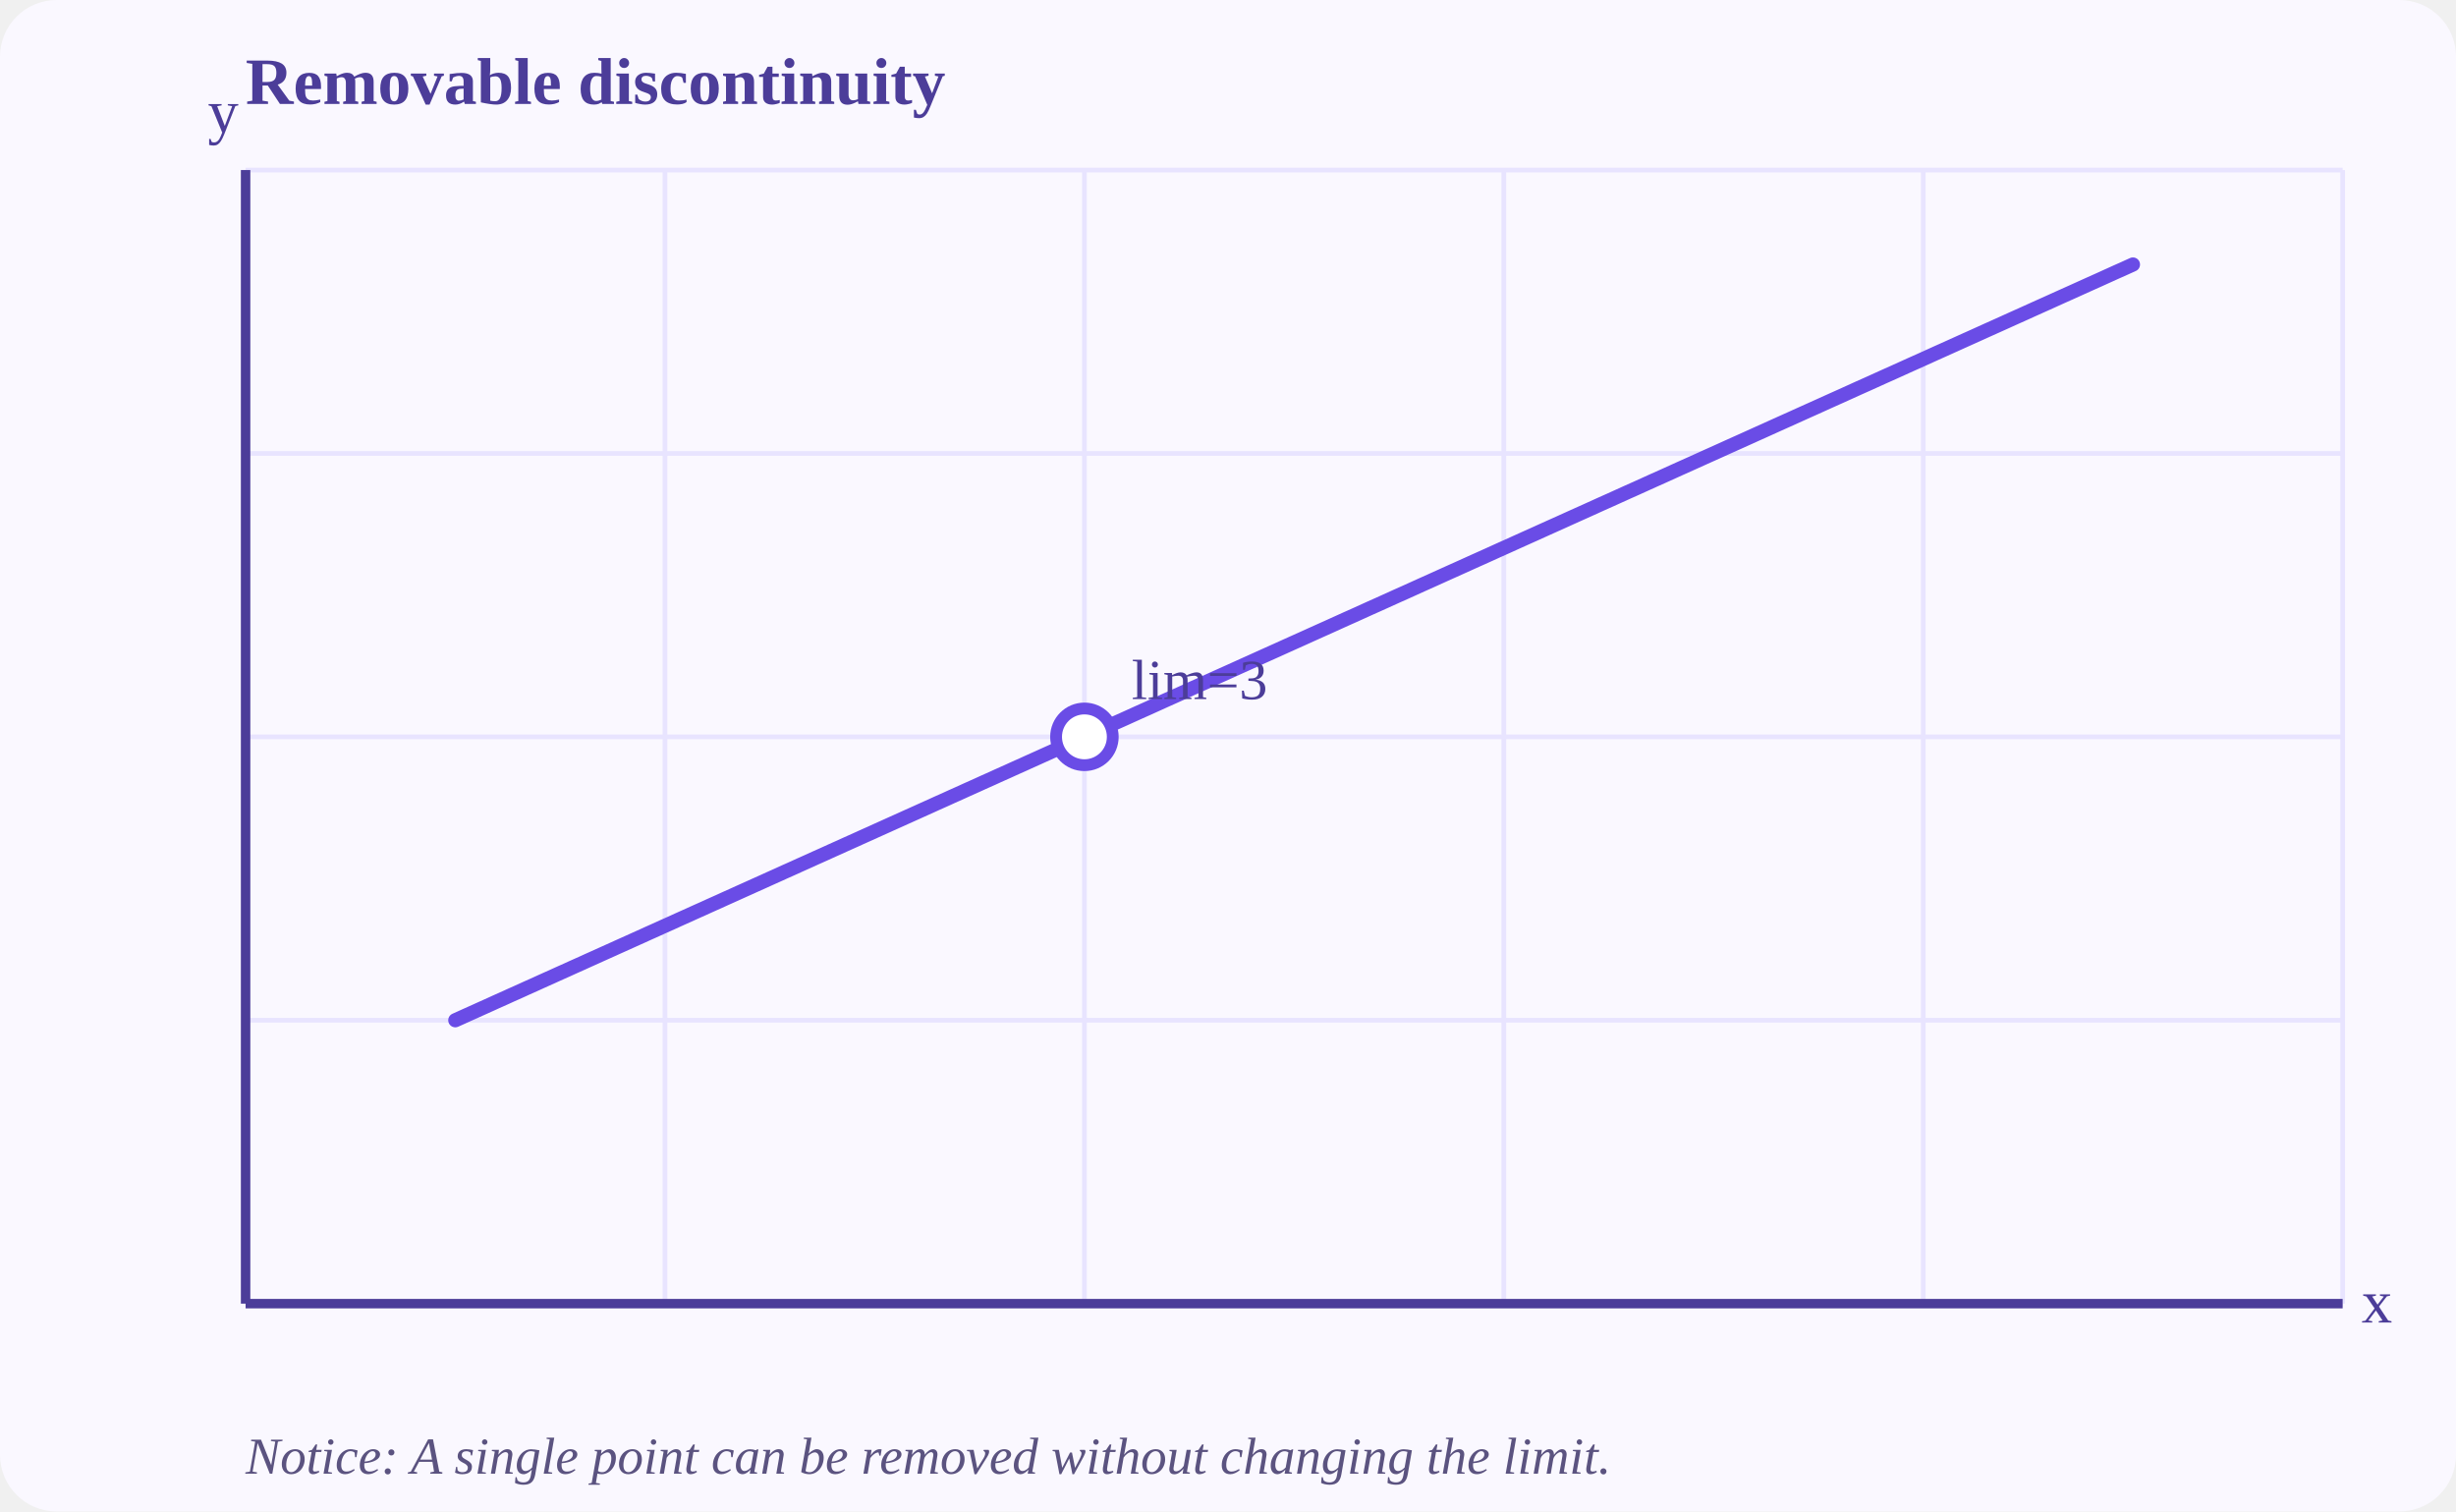
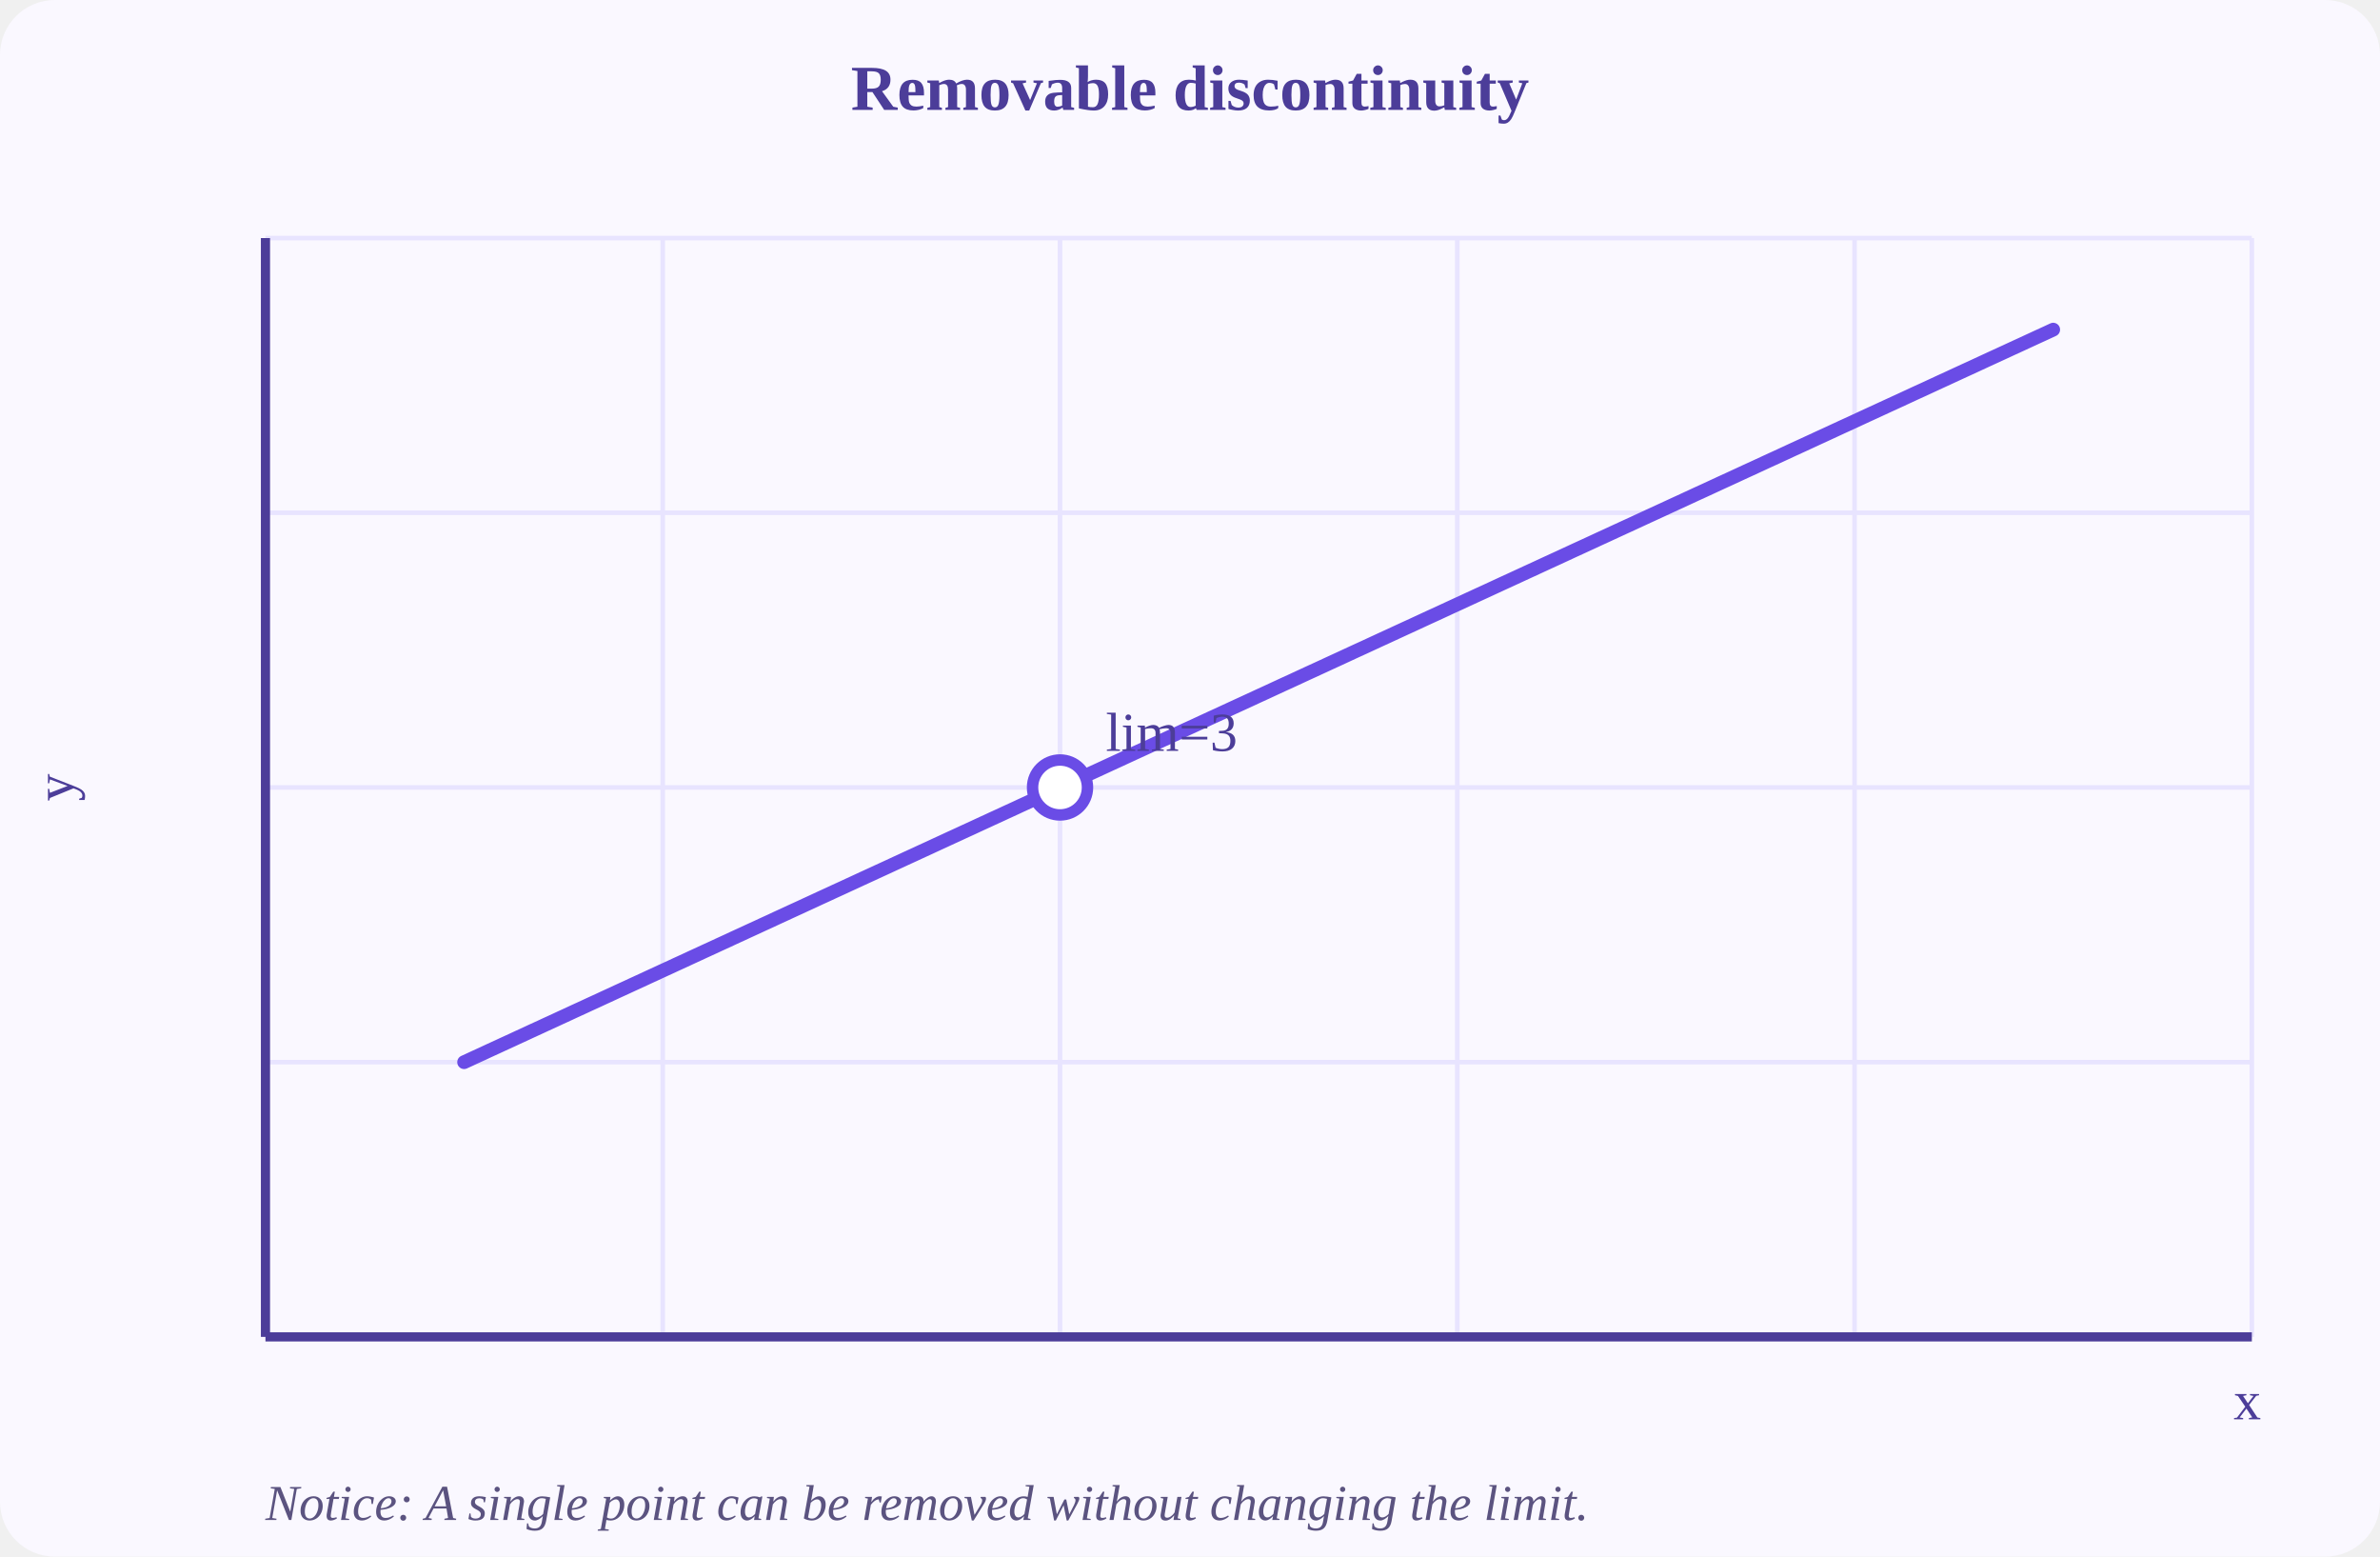
- <svg xmlns="http://www.w3.org/2000/svg" viewBox="0 0 520 320" role="img" aria-label="Removable discontinuity" class="ap-graph-svg">
-   <rect width="520" height="320" fill="#faf8ff" rx="12" />
-   <line x1="52.0" y1="36" x2="52.0" y2="276" stroke="#e8e4ff" stroke-width="1" />
-   <line x1="140.8" y1="36" x2="140.8" y2="276" stroke="#e8e4ff" stroke-width="1" />
-   <line x1="229.6" y1="36" x2="229.6" y2="276" stroke="#e8e4ff" stroke-width="1" />
-   <line x1="318.4" y1="36" x2="318.4" y2="276" stroke="#e8e4ff" stroke-width="1" />
-   <line x1="407.2" y1="36" x2="407.2" y2="276" stroke="#e8e4ff" stroke-width="1" />
-   <line x1="496.0" y1="36" x2="496.0" y2="276" stroke="#e8e4ff" stroke-width="1" />
-   <line x1="52" y1="36.0" x2="496" y2="36.0" stroke="#e8e4ff" stroke-width="1" />
-   <line x1="52" y1="96.0" x2="496" y2="96.0" stroke="#e8e4ff" stroke-width="1" />
-   <line x1="52" y1="156.0" x2="496" y2="156.0" stroke="#e8e4ff" stroke-width="1" />
-   <line x1="52" y1="216.0" x2="496" y2="216.0" stroke="#e8e4ff" stroke-width="1" />
-   <line x1="52" y1="276.0" x2="496" y2="276.0" stroke="#e8e4ff" stroke-width="1" />
-   <line x1="52" y1="276" x2="496" y2="276" stroke="#4c3d99" stroke-width="2" />
-   <line x1="52" y1="36" x2="52" y2="276" stroke="#4c3d99" stroke-width="2" />
-   <text x="500" y="280" font-size="13" fill="#4c3d99">x</text>
-   <text x="44" y="28" font-size="13" fill="#4c3d99">y</text>
-   <text x="52" y="22" font-size="14" font-weight="700" fill="#4c3d99">Removable discontinuity</text>
-   <polyline points="96.40,216.00 97.47,215.52 98.55,215.03 99.62,214.55 100.69,214.07 101.77,213.58 102.84,213.10 103.91,212.62 104.98,212.13 106.06,211.65 107.13,211.17 108.20,210.68 109.28,210.20 110.35,209.72 111.42,209.23 112.50,208.75 113.57,208.27 114.64,207.78 115.71,207.30 116.79,206.82 117.86,206.33 118.93,205.85 120.01,205.37 121.08,204.88 122.15,204.40 123.23,203.92 124.30,203.43 125.37,202.95 126.44,202.47 127.52,201.98 128.59,201.50 129.66,201.02 130.74,200.53 131.81,200.05 132.88,199.57 133.96,199.08 135.03,198.60 136.10,198.12 137.17,197.63 138.25,197.15 139.32,196.67 140.39,196.18 141.47,195.70 142.54,195.22 143.61,194.73 144.68,194.25 145.76,193.77 146.83,193.28 147.90,192.80 148.98,192.32 150.05,191.83 151.12,191.35 152.20,190.87 153.27,190.38 154.34,189.90 155.41,189.42 156.49,188.93 157.56,188.45 158.63,187.97 159.71,187.48 160.78,187.00 161.85,186.52 162.93,186.03 164.00,185.55 165.07,185.07 166.14,184.58 167.22,184.10 168.29,183.62 169.36,183.13 170.44,182.65 171.51,182.17 172.58,181.68 173.66,181.20 174.73,180.72 175.80,180.23 176.87,179.75 177.95,179.27 179.02,178.78 180.09,178.30 181.17,177.82 182.24,177.33 183.31,176.85 184.39,176.37 185.46,175.88 186.53,175.40 187.60,174.92 188.68,174.43 189.75,173.95 190.82,173.47 191.90,172.98 192.97,172.50 194.04,172.02 195.12,171.53 196.19,171.05 197.26,170.57 198.33,170.08 199.41,169.60 200.48,169.12 201.55,168.63 202.63,168.15 203.70,167.67 204.77,167.18 205.85,166.70 206.92,166.22 207.99,165.73 209.06,165.25 210.14,164.77 211.21,164.28 212.28,163.80 213.36,163.32 214.43,162.83 215.50,162.35 216.58,161.87 217.65,161.38 218.72,160.90 219.79,160.42 220.87,159.93 221.94,159.45 223.01,158.97 224.09,158.48 225.16,158.00" fill="none" stroke="#6a4ce6" stroke-width="3" stroke-linecap="round" />
-   <polyline points="234.04,154.00 235.85,153.18 237.67,152.37 239.48,151.55 241.29,150.73 243.11,149.92 244.92,149.10 246.73,148.28 248.54,147.47 250.36,146.65 252.17,145.83 253.98,145.02 255.80,144.20 257.61,143.38 259.42,142.57 261.24,141.75 263.05,140.93 264.86,140.12 266.67,139.30 268.49,138.48 270.30,137.67 272.11,136.85 273.93,136.03 275.74,135.22 277.55,134.40 279.37,133.58 281.18,132.77 282.99,131.95 284.80,131.13 286.62,130.32 288.43,129.50 290.24,128.68 292.06,127.87 293.87,127.05 295.68,126.23 297.50,125.42 299.31,124.60 301.12,123.78 302.93,122.97 304.75,122.15 306.56,121.33 308.37,120.52 310.19,119.70 312.00,118.88 313.81,118.07 315.63,117.25 317.44,116.43 319.25,115.62 321.06,114.80 322.88,113.98 324.69,113.17 326.50,112.35 328.32,111.53 330.13,110.72 331.94,109.90 333.76,109.08 335.57,108.27 337.38,107.45 339.19,106.63 341.01,105.82 342.82,105.00 344.63,104.18 346.45,103.37 348.26,102.55 350.07,101.73 351.89,100.92 353.70,100.10 355.51,99.28 357.32,98.47 359.14,97.65 360.95,96.83 362.76,96.02 364.58,95.20 366.39,94.38 368.20,93.57 370.02,92.75 371.83,91.93 373.64,91.12 375.45,90.30 377.27,89.48 379.08,88.67 380.89,87.85 382.71,87.03 384.52,86.22 386.33,85.40 388.15,84.58 389.96,83.77 391.77,82.95 393.58,82.13 395.40,81.32 397.21,80.50 399.02,79.68 400.84,78.87 402.65,78.05 404.46,77.23 406.28,76.42 408.09,75.60 409.90,74.78 411.71,73.97 413.53,73.15 415.34,72.33 417.15,71.52 418.97,70.70 420.78,69.88 422.59,69.07 424.41,68.25 426.22,67.43 428.03,66.62 429.84,65.80 431.66,64.98 433.47,64.17 435.28,63.35 437.10,62.53 438.91,61.72 440.72,60.90 442.54,60.08 444.35,59.27 446.16,58.45 447.97,57.63 449.79,56.82 451.60,56.00" fill="none" stroke="#6a4ce6" stroke-width="3" stroke-linecap="round" />
-   <circle cx="229.6" cy="156.0" r="6" fill="#fff" stroke="#6a4ce6" stroke-width="2.5" />
-   <text x="239.6" y="148.0" font-size="12" fill="#4c3d99">lim=3</text>
-   <text x="52" y="312" font-size="11" fill="#5b5380" font-style="italic">Notice: A single point can be removed without changing the limit.</text>
+ <svg xmlns="http://www.w3.org/2000/svg" viewBox="0 0 520 340" role="img" aria-label="Removable discontinuity" class="ap-graph-svg">
+   <rect width="520" height="340" fill="#faf8ff" rx="12" />
+   <text x="260.0" y="24" text-anchor="middle" font-size="14" font-weight="700" fill="#4c3d99">Removable discontinuity</text>
+   <line x1="58.0" y1="52" x2="58.0" y2="292" stroke="#e8e4ff" stroke-width="1" />
+   <line x1="144.8" y1="52" x2="144.8" y2="292" stroke="#e8e4ff" stroke-width="1" />
+   <line x1="231.6" y1="52" x2="231.6" y2="292" stroke="#e8e4ff" stroke-width="1" />
+   <line x1="318.4" y1="52" x2="318.4" y2="292" stroke="#e8e4ff" stroke-width="1" />
+   <line x1="405.2" y1="52" x2="405.2" y2="292" stroke="#e8e4ff" stroke-width="1" />
+   <line x1="492.0" y1="52" x2="492.0" y2="292" stroke="#e8e4ff" stroke-width="1" />
+   <line x1="58" y1="52.0" x2="492" y2="52.0" stroke="#e8e4ff" stroke-width="1" />
+   <line x1="58" y1="112.0" x2="492" y2="112.0" stroke="#e8e4ff" stroke-width="1" />
+   <line x1="58" y1="172.0" x2="492" y2="172.0" stroke="#e8e4ff" stroke-width="1" />
+   <line x1="58" y1="232.0" x2="492" y2="232.0" stroke="#e8e4ff" stroke-width="1" />
+   <line x1="58" y1="292.0" x2="492" y2="292.0" stroke="#e8e4ff" stroke-width="1" />
+   <line x1="58" y1="292" x2="492" y2="292" stroke="#4c3d99" stroke-width="2" />
+   <line x1="58" y1="52" x2="58" y2="292" stroke="#4c3d99" stroke-width="2" />
+   <text x="494.0" y="310.0" text-anchor="end" font-size="12" fill="#4c3d99">x</text>
+   <text x="16" y="172.0" text-anchor="middle" font-size="12" fill="#4c3d99" transform="rotate(-90 16 172.0)">y</text>
+   <polyline points="101.40,232.00 102.45,231.52 103.50,231.03 104.55,230.55 105.60,230.07 106.64,229.58 107.69,229.10 108.74,228.62 109.79,228.13 110.84,227.65 111.89,227.17 112.94,226.68 113.99,226.20 115.03,225.72 116.08,225.23 117.13,224.75 118.18,224.27 119.23,223.78 120.28,223.30 121.33,222.82 122.38,222.33 123.43,221.85 124.47,221.37 125.52,220.88 126.57,220.40 127.62,219.92 128.67,219.43 129.72,218.95 130.77,218.47 131.82,217.98 132.87,217.50 133.91,217.02 134.96,216.53 136.01,216.05 137.06,215.57 138.11,215.08 139.16,214.60 140.21,214.12 141.26,213.63 142.30,213.15 143.35,212.67 144.40,212.18 145.45,211.70 146.50,211.22 147.55,210.73 148.60,210.25 149.65,209.77 150.70,209.28 151.74,208.80 152.79,208.32 153.84,207.83 154.89,207.35 155.94,206.87 156.99,206.38 158.04,205.90 159.09,205.42 160.13,204.93 161.18,204.45 162.23,203.97 163.28,203.48 164.33,203.00 165.38,202.52 166.43,202.03 167.48,201.55 168.53,201.07 169.57,200.58 170.62,200.10 171.67,199.62 172.72,199.13 173.77,198.65 174.82,198.17 175.87,197.68 176.92,197.20 177.96,196.72 179.01,196.23 180.06,195.75 181.11,195.27 182.16,194.78 183.21,194.30 184.26,193.82 185.31,193.33 186.36,192.85 187.40,192.37 188.45,191.88 189.50,191.40 190.55,190.92 191.60,190.43 192.65,189.95 193.70,189.47 194.75,188.98 195.79,188.50 196.84,188.02 197.89,187.53 198.94,187.05 199.99,186.57 201.04,186.08 202.09,185.60 203.14,185.12 204.19,184.63 205.23,184.15 206.28,183.67 207.33,183.18 208.38,182.70 209.43,182.22 210.48,181.73 211.53,181.25 212.58,180.77 213.63,180.28 214.67,179.80 215.72,179.32 216.77,178.83 217.82,178.35 218.87,177.87 219.92,177.38 220.97,176.90 222.02,176.42 223.06,175.93 224.11,175.45 225.16,174.97 226.21,174.48 227.26,174.00" fill="none" stroke="#6a4ce6" stroke-width="3" stroke-linecap="round" />
+   <polyline points="235.94,170.00 237.71,169.18 239.48,168.37 241.26,167.55 243.03,166.73 244.80,165.92 246.57,165.10 248.35,164.28 250.12,163.47 251.89,162.65 253.66,161.83 255.43,161.02 257.21,160.20 258.98,159.38 260.75,158.57 262.52,157.75 264.29,156.93 266.07,156.12 267.84,155.30 269.61,154.48 271.38,153.67 273.16,152.85 274.93,152.03 276.70,151.22 278.47,150.40 280.24,149.58 282.02,148.77 283.79,147.95 285.56,147.13 287.33,146.32 289.11,145.50 290.88,144.68 292.65,143.87 294.42,143.05 296.19,142.23 297.97,141.42 299.74,140.60 301.51,139.78 303.28,138.97 305.05,138.15 306.83,137.33 308.60,136.52 310.37,135.70 312.14,134.88 313.92,134.07 315.69,133.25 317.46,132.43 319.23,131.62 321.00,130.80 322.78,129.98 324.55,129.17 326.32,128.35 328.09,127.53 329.86,126.72 331.64,125.90 333.41,125.08 335.18,124.27 336.95,123.45 338.73,122.63 340.50,121.82 342.27,121.00 344.04,120.18 345.81,119.37 347.59,118.55 349.36,117.73 351.13,116.92 352.90,116.10 354.68,115.28 356.45,114.47 358.22,113.65 359.99,112.83 361.76,112.02 363.54,111.20 365.31,110.38 367.08,109.57 368.85,108.75 370.62,107.93 372.40,107.12 374.17,106.30 375.94,105.48 377.71,104.67 379.49,103.85 381.26,103.03 383.03,102.22 384.80,101.40 386.57,100.58 388.35,99.77 390.12,98.95 391.89,98.13 393.66,97.32 395.44,96.50 397.21,95.68 398.98,94.87 400.75,94.05 402.52,93.23 404.30,92.42 406.07,91.60 407.84,90.78 409.61,89.97 411.38,89.15 413.16,88.33 414.93,87.52 416.70,86.70 418.47,85.88 420.25,85.07 422.02,84.25 423.79,83.43 425.56,82.62 427.33,81.80 429.11,80.98 430.88,80.17 432.65,79.35 434.42,78.53 436.19,77.72 437.97,76.90 439.74,76.08 441.51,75.27 443.28,74.45 445.06,73.63 446.83,72.82 448.60,72.00" fill="none" stroke="#6a4ce6" stroke-width="3" stroke-linecap="round" />
+   <circle cx="231.6" cy="172.0" r="6" fill="#fff" stroke="#6a4ce6" stroke-width="2.5" />
+   <text x="241.6" y="164.0" font-size="12" fill="#4c3d99">lim=3</text>
+   <text x="58" y="332" font-size="11" fill="#5b5380" font-style="italic">Notice: A single point can be removed without changing the limit.</text>
</svg>
